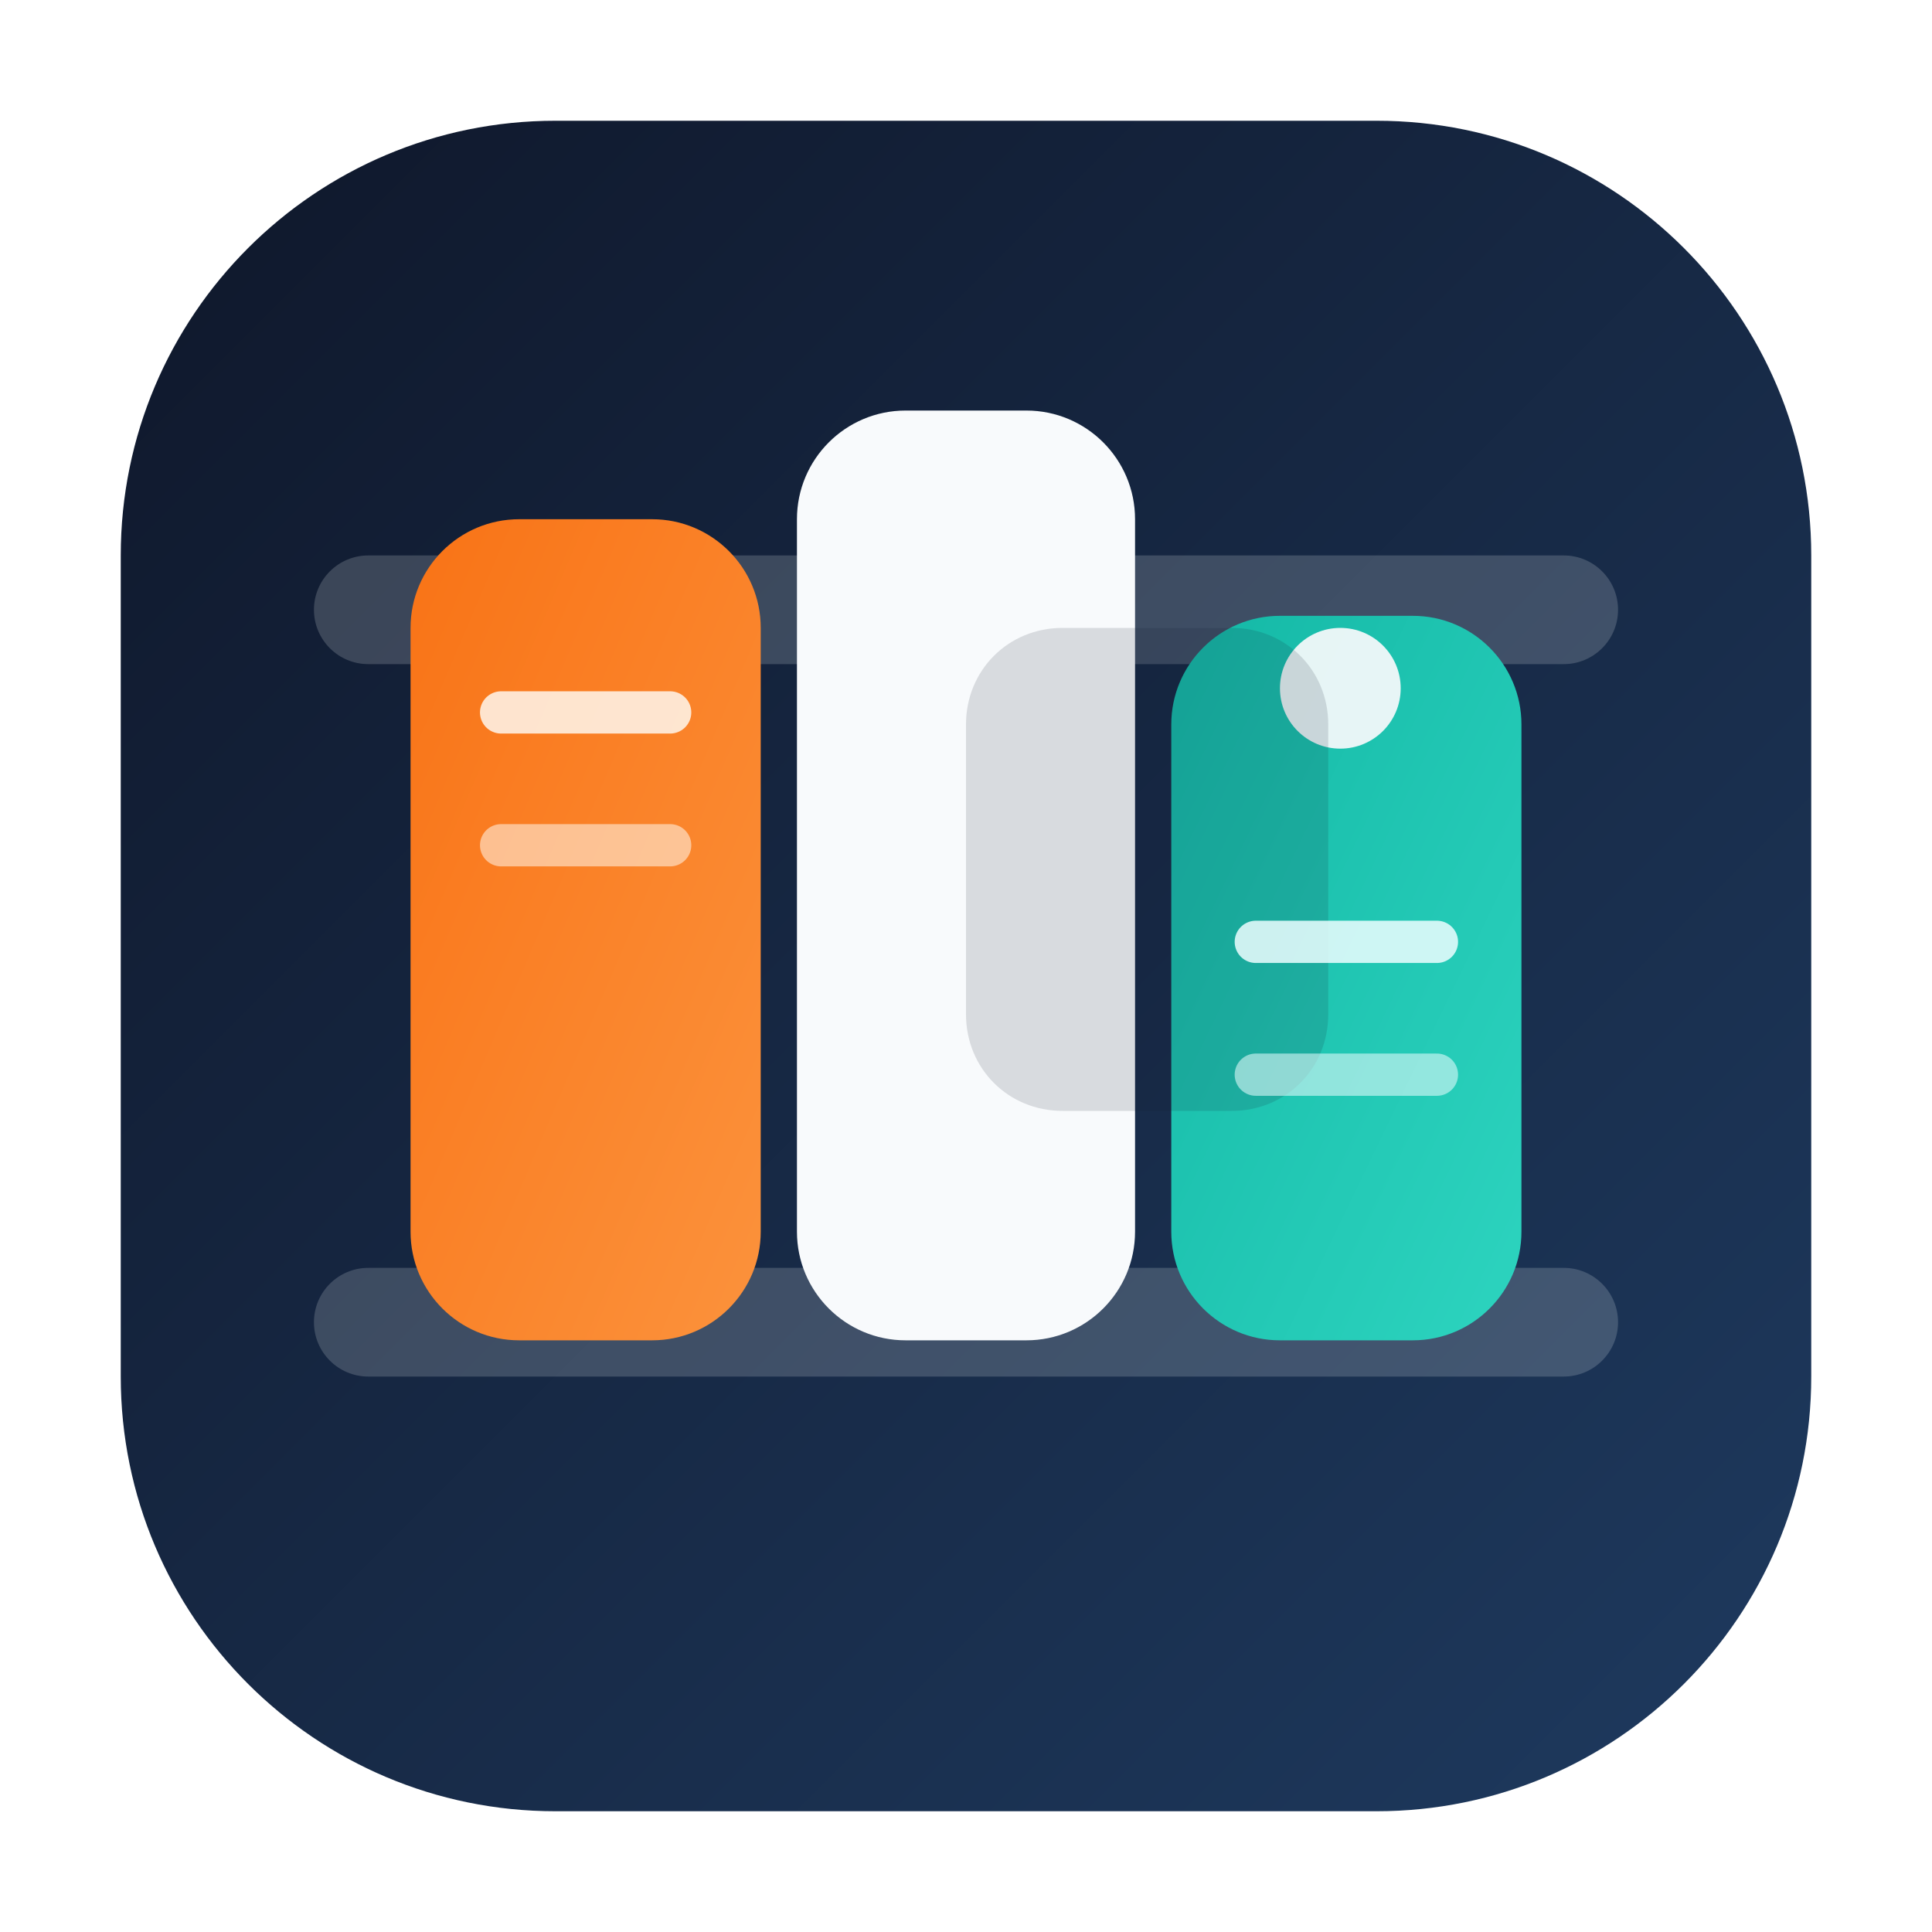
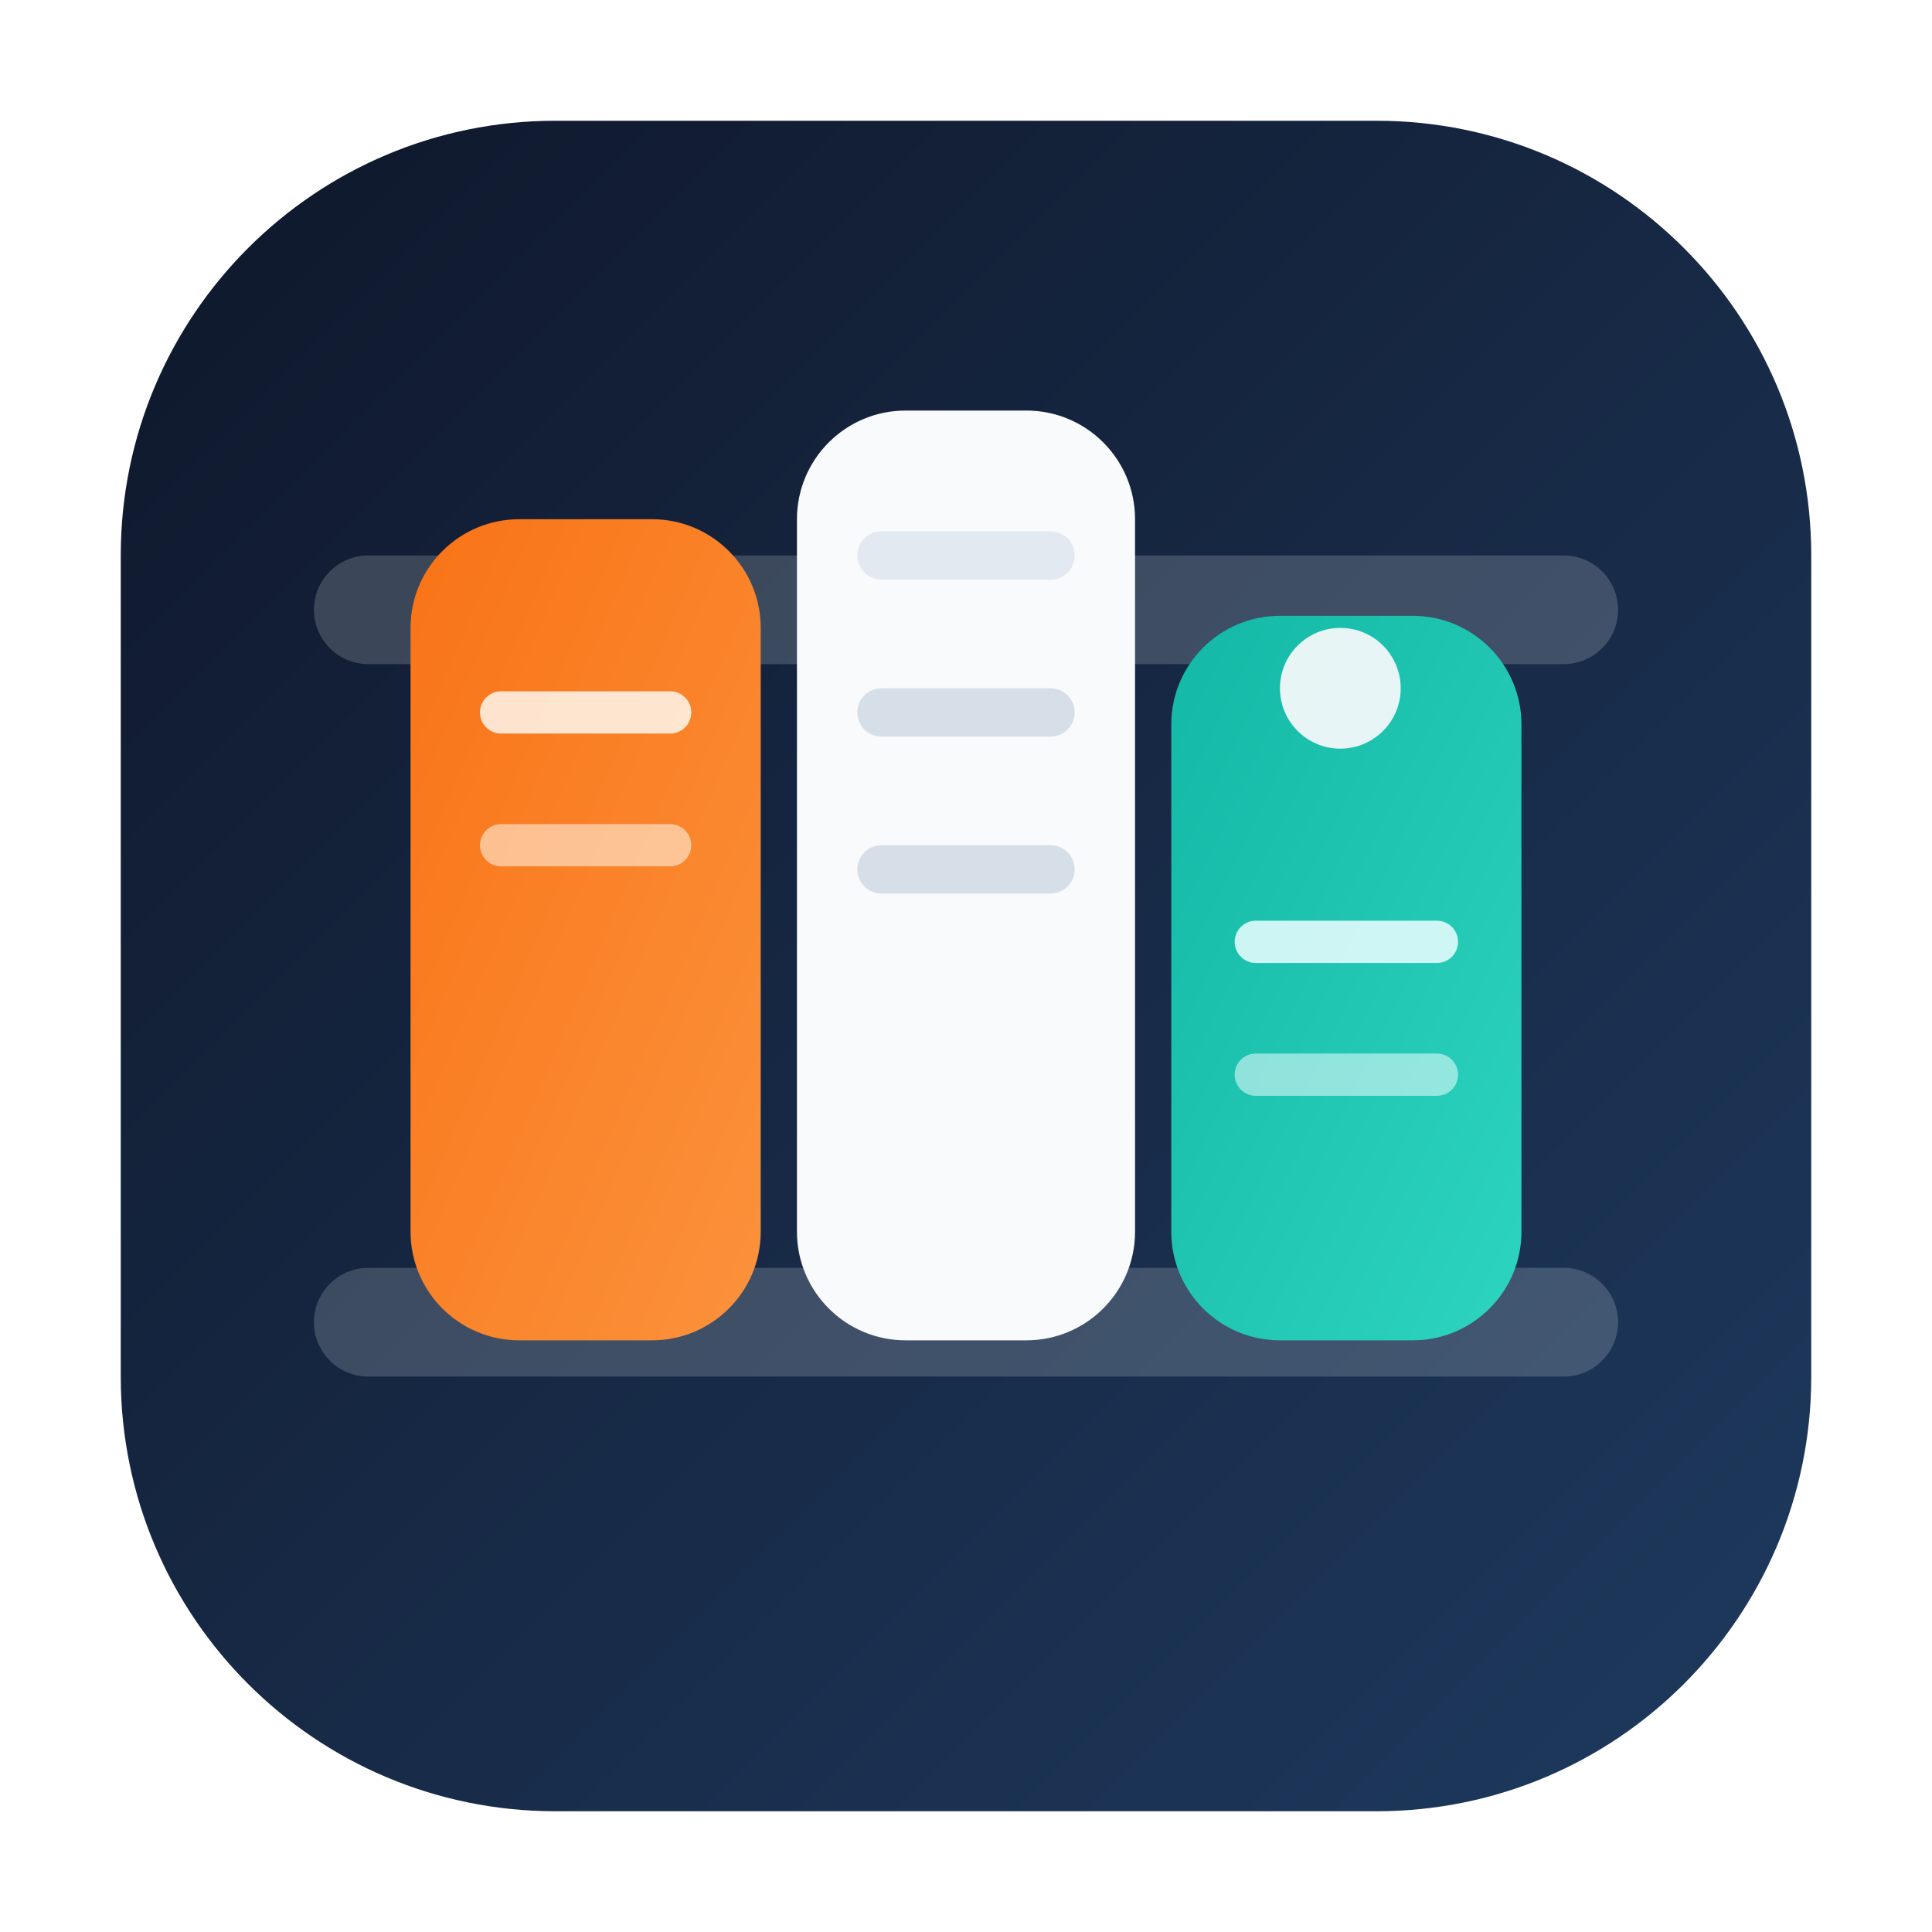
<svg xmlns="http://www.w3.org/2000/svg" viewBox="0 0 320 320" role="img" aria-label="ShelfMate logo">
  <defs>
    <linearGradient id="shelfmate-bg" x1="0%" y1="0%" x2="100%" y2="100%">
      <stop offset="0%" stop-color="#0f172a" />
      <stop offset="100%" stop-color="#1e3a5f" />
    </linearGradient>
    <linearGradient id="shelfmate-accent" x1="0%" y1="0%" x2="100%" y2="100%">
      <stop offset="0%" stop-color="#f97316" />
      <stop offset="100%" stop-color="#fb923c" />
    </linearGradient>
    <linearGradient id="shelfmate-teal" x1="0%" y1="0%" x2="100%" y2="100%">
      <stop offset="0%" stop-color="#14b8a6" />
      <stop offset="100%" stop-color="#2dd4bf" />
    </linearGradient>
  </defs>
  <rect x="20" y="20" width="280" height="280" rx="72" fill="url(#shelfmate-bg)" />
  <rect x="52" y="92" width="216" height="18" rx="9" fill="rgba(248,250,252,0.18)" />
  <rect x="52" y="210" width="216" height="18" rx="9" fill="rgba(248,250,252,0.18)" />
  <rect x="68" y="86" width="58" height="136" rx="18" fill="url(#shelfmate-accent)" />
  <rect x="132" y="68" width="56" height="154" rx="18" fill="#f8fafc" />
  <rect x="194" y="102" width="58" height="120" rx="18" fill="url(#shelfmate-teal)" />
  <circle cx="222" cy="114" r="10" fill="#f8fafc" opacity="0.92" />
-   <path d="M160 120c0-9 7-16 16-16h28c9 0 16 7 16 16v48c0 9-7 16-16 16h-28c-9 0-16-7-16-16z" fill="#0f172a" opacity="0.14" />
+   <path d="M146 92h28" stroke="#e2e8f0" stroke-width="8" stroke-linecap="round" opacity="0.95" />
+   <path d="M146 118h28" stroke="#cbd5e1" stroke-width="8" stroke-linecap="round" opacity="0.75" />
+   <path d="M146 144h28" stroke="#cbd5e1" stroke-width="8" stroke-linecap="round" opacity="0.75" />
  <path d="M83 118h28" stroke="#fff7ed" stroke-width="7" stroke-linecap="round" opacity="0.85" />
  <path d="M83 140h28" stroke="#fff7ed" stroke-width="7" stroke-linecap="round" opacity="0.55" />
  <path d="M208 156h30" stroke="#ecfeff" stroke-width="7" stroke-linecap="round" opacity="0.85" />
  <path d="M208 178h30" stroke="#ecfeff" stroke-width="7" stroke-linecap="round" opacity="0.55" />
</svg>
